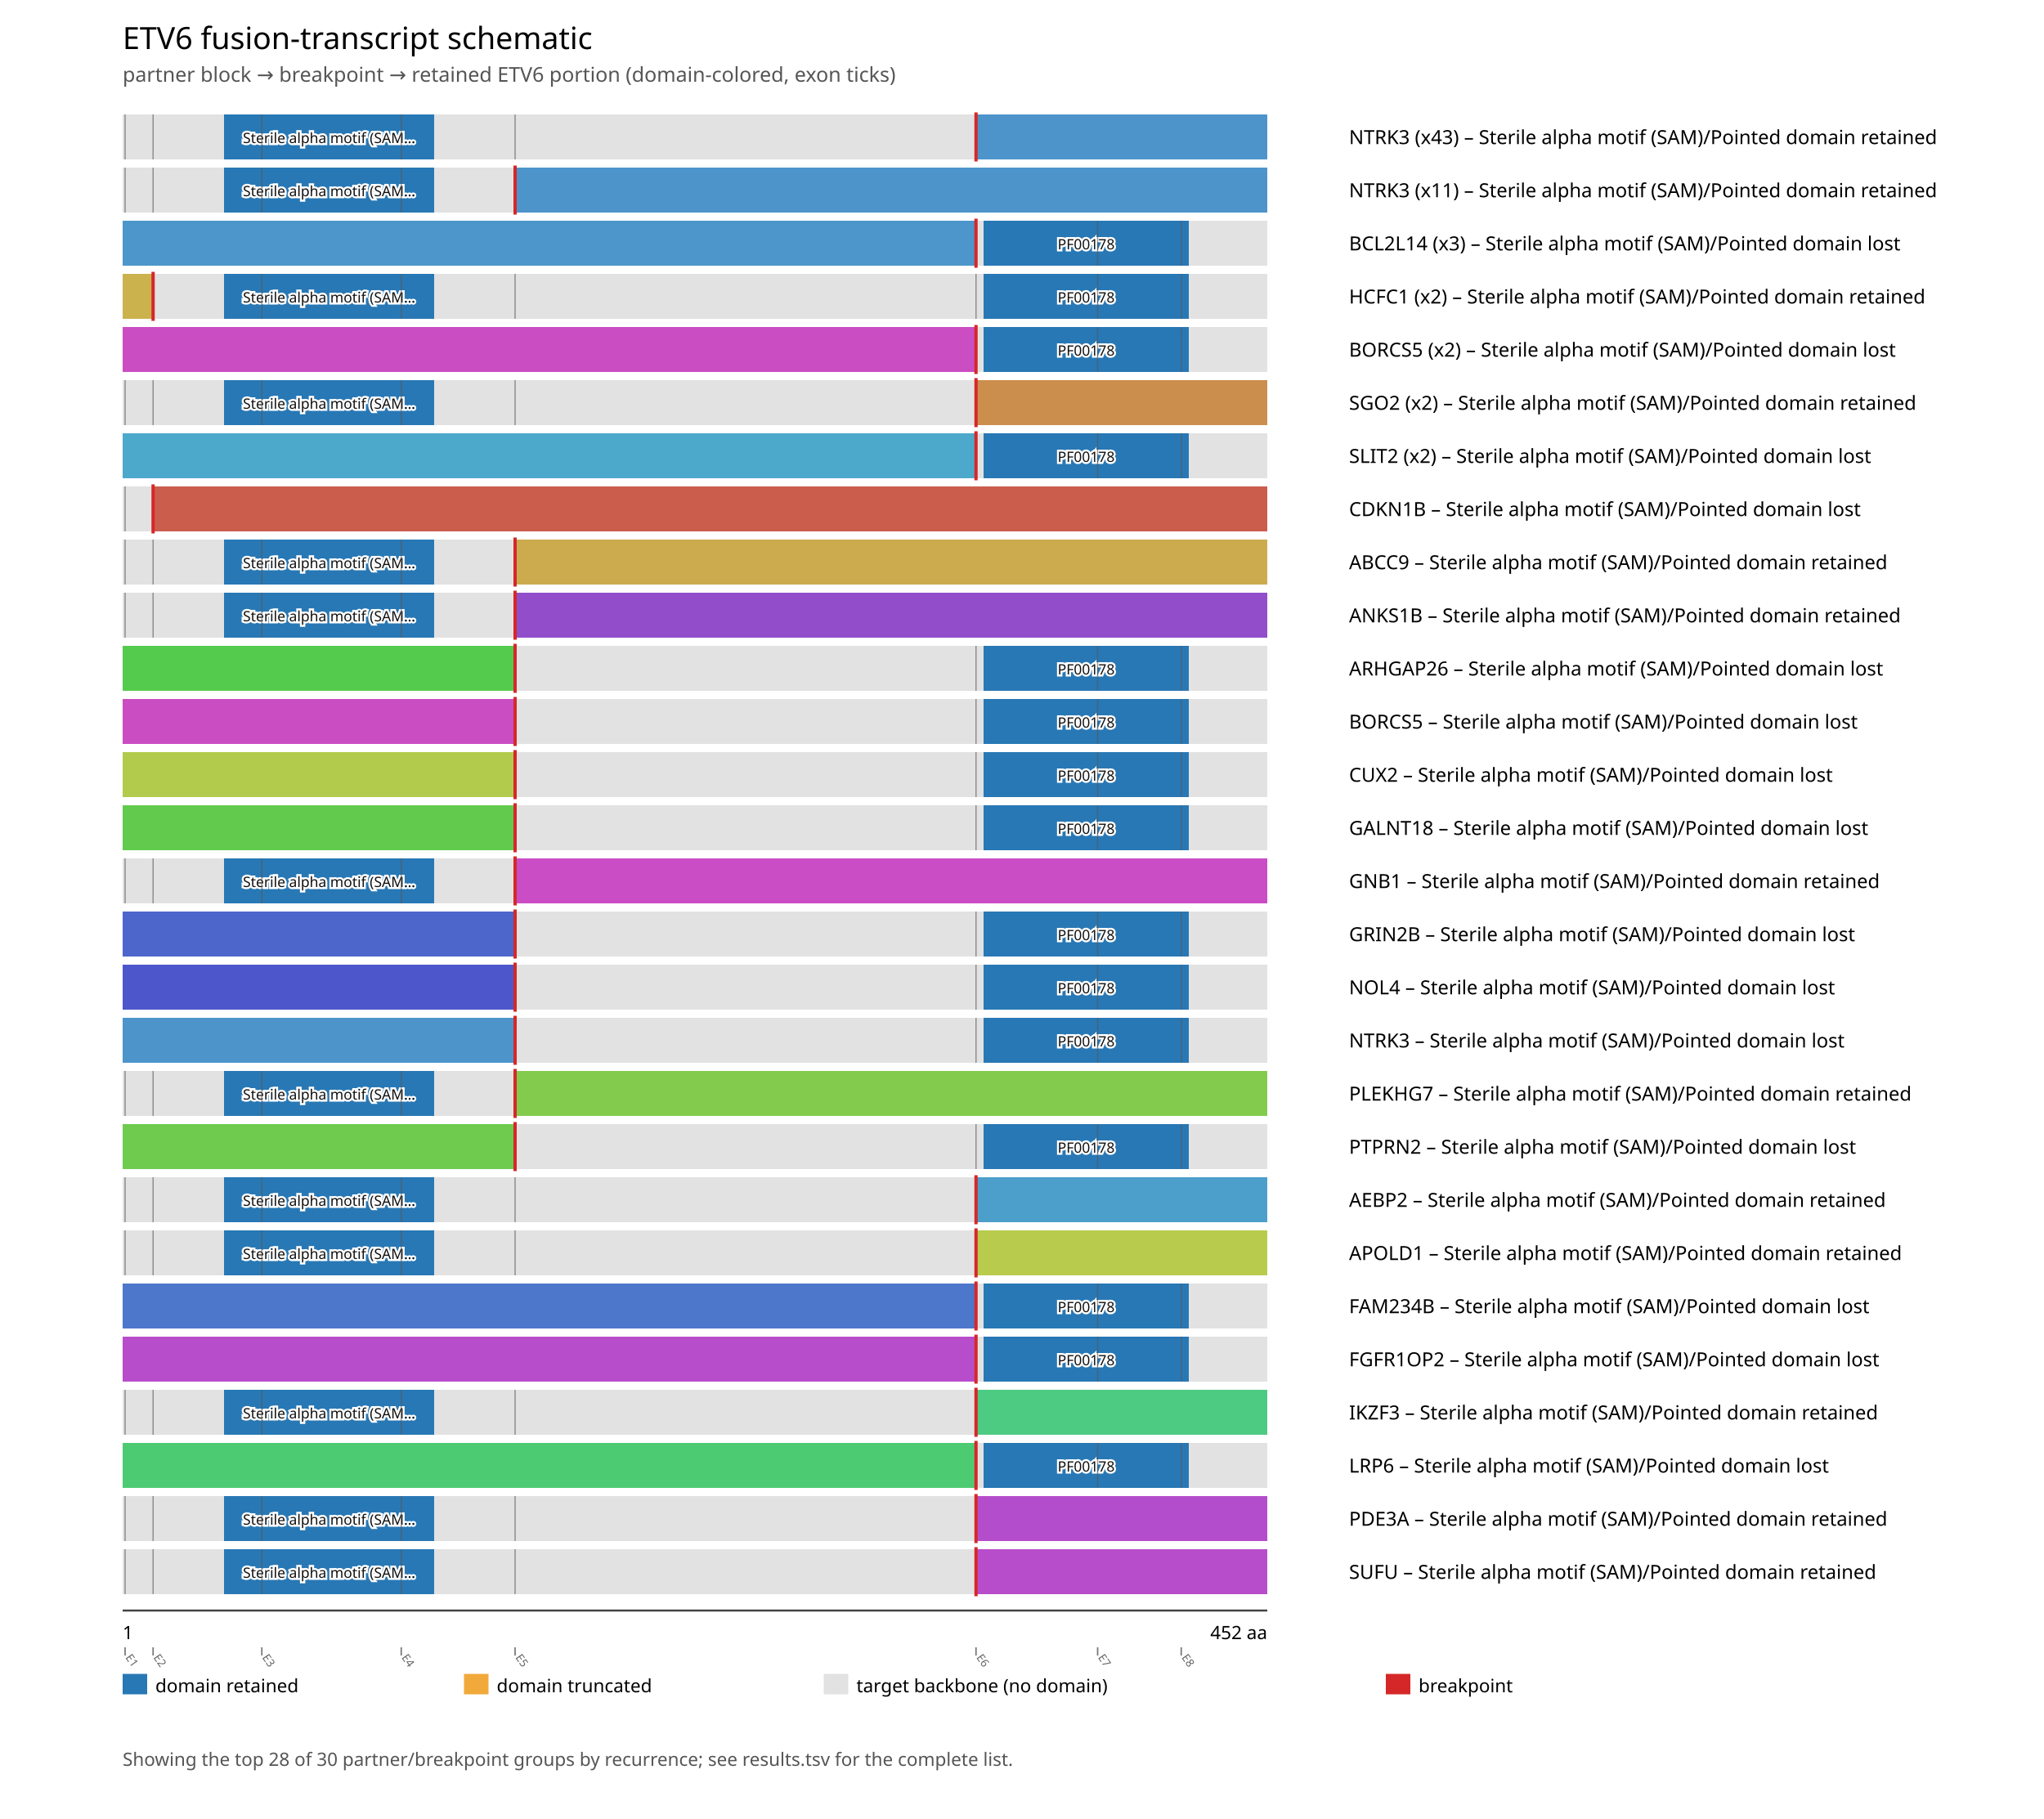
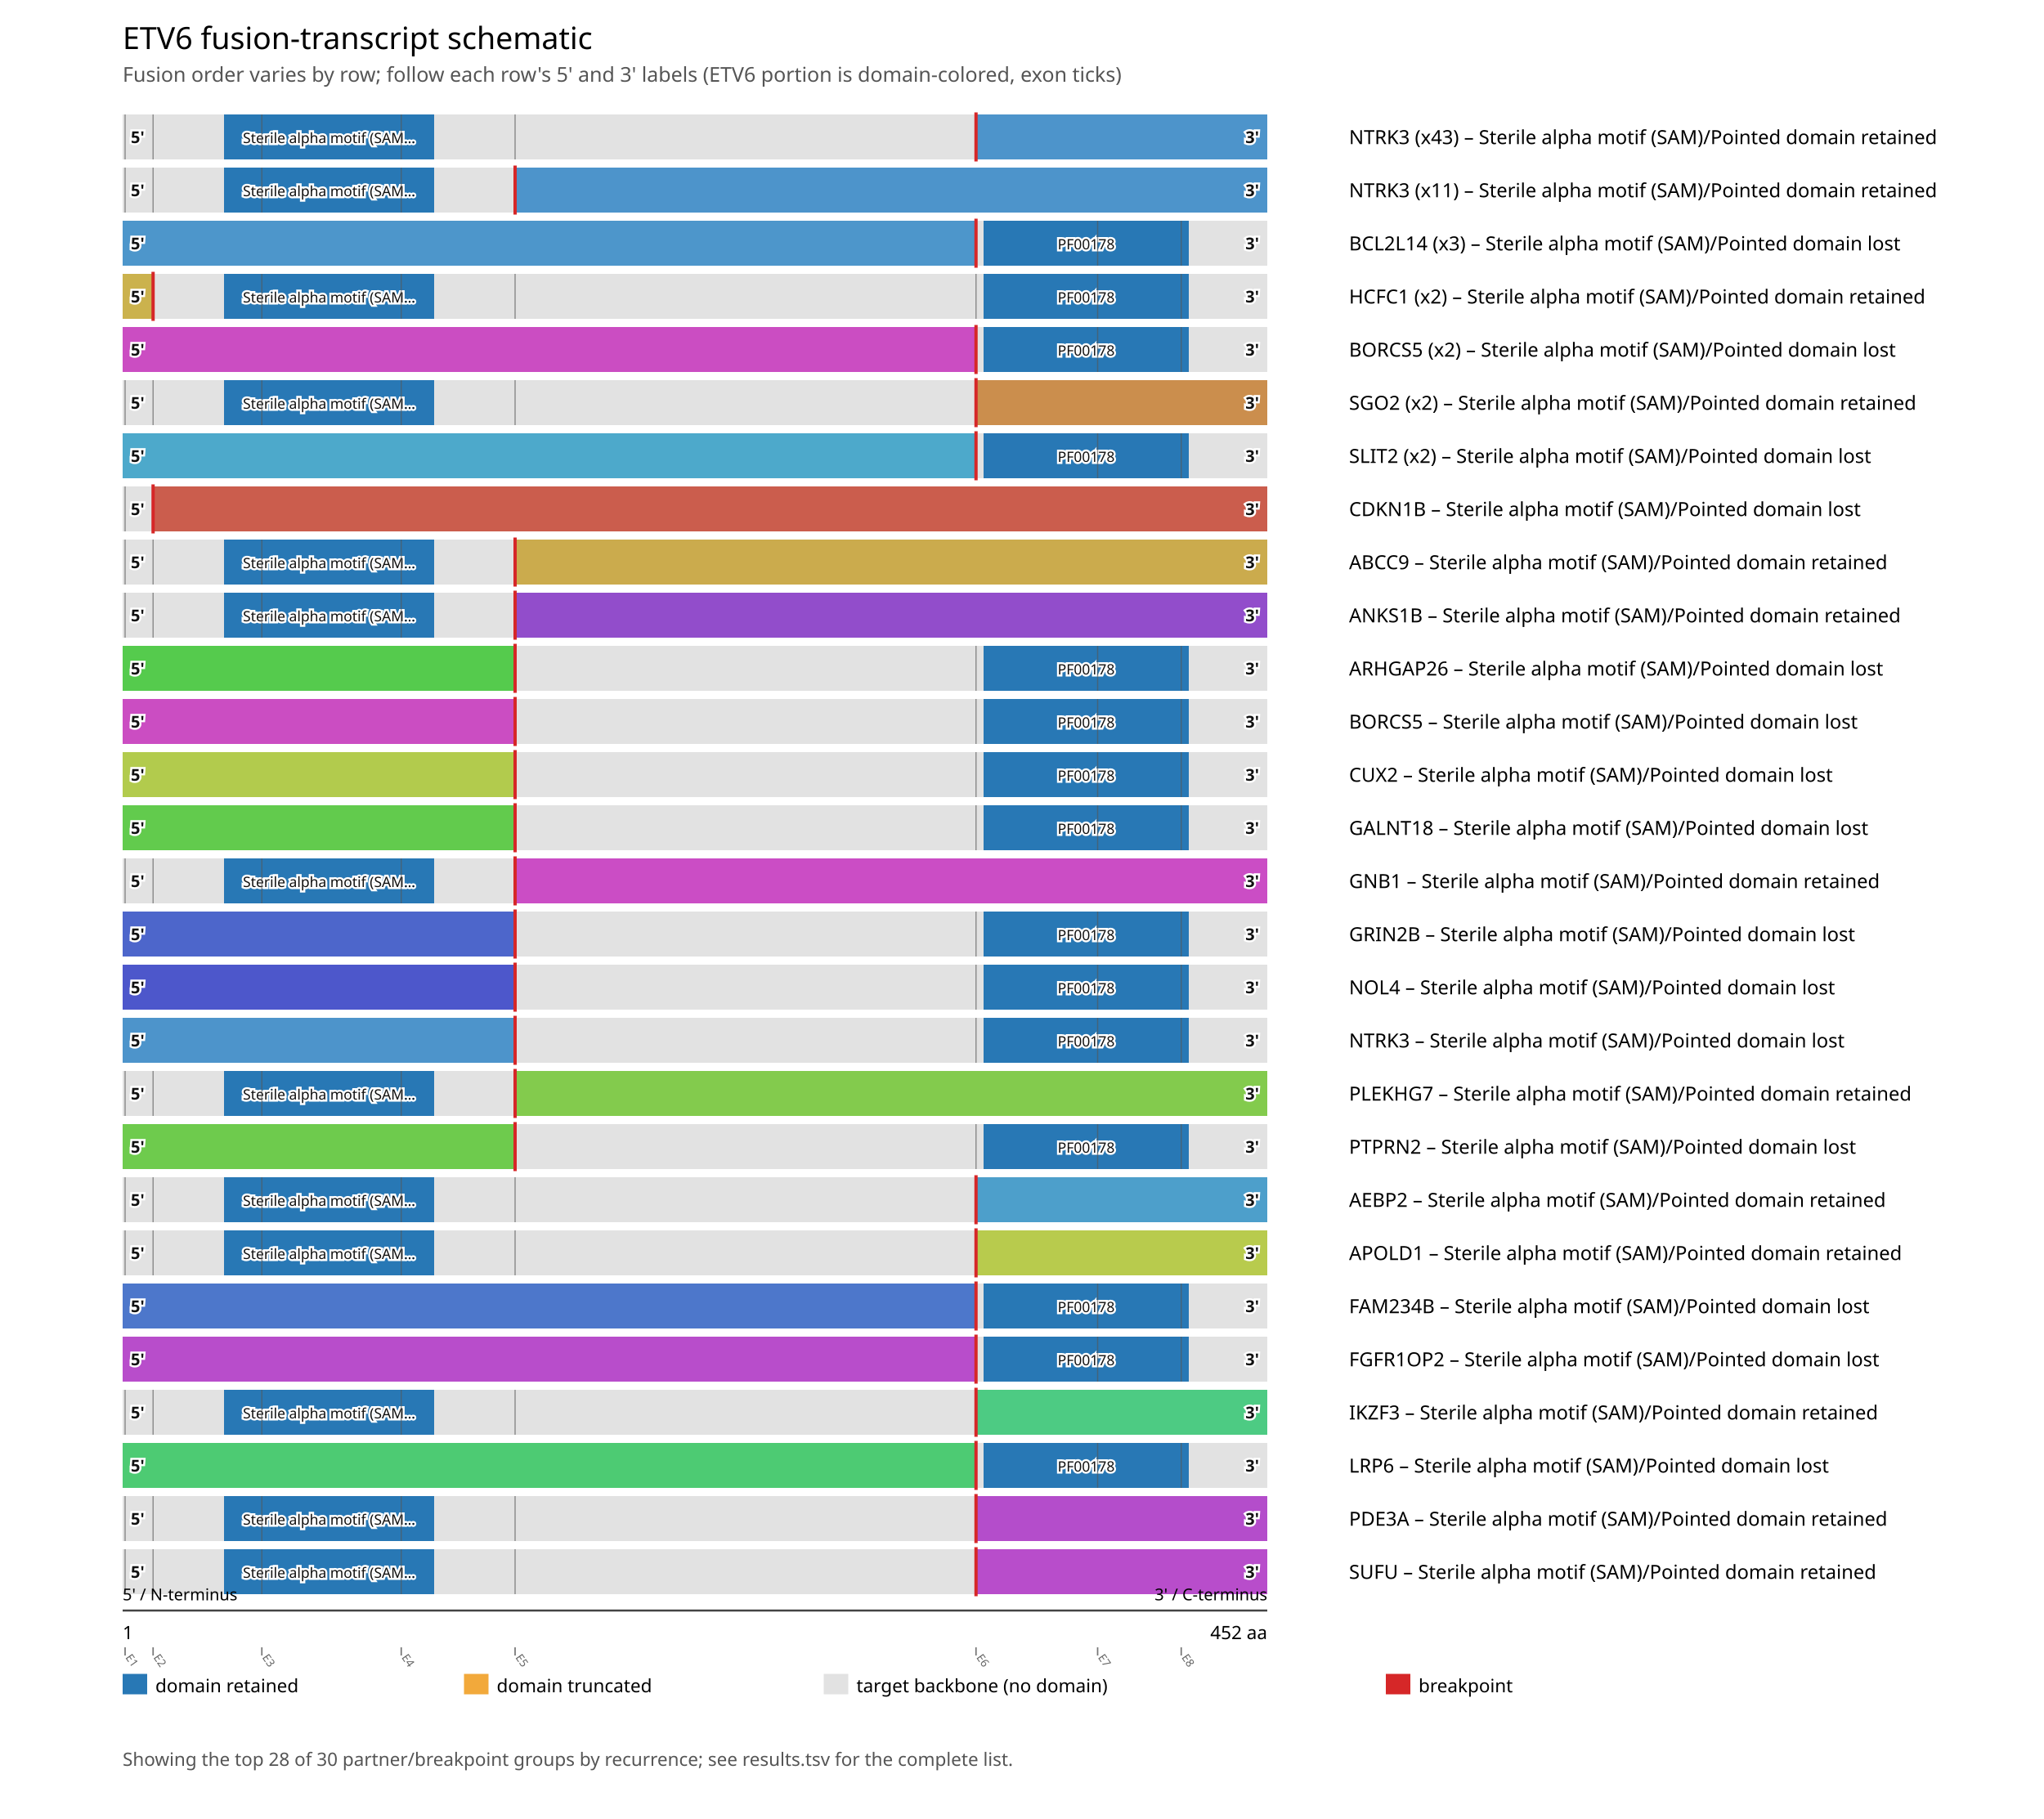
<svg xmlns="http://www.w3.org/2000/svg" width="1000" height="890" viewBox="0 0 1000 890">
  <rect width="1000" height="890" fill="white" />
  <text x="60" y="24" font-family="sans-serif" font-size="15">ETV6 fusion-transcript schematic</text>
-   <text x="60" y="40" font-family="sans-serif" font-size="10" fill="#555">partner block → breakpoint → retained ETV6 portion (domain-colored, exon ticks)</text>
+   <text x="60" y="40" font-family="sans-serif" font-size="10" fill="#555">Fusion order varies by row; follow each row's 5' and 3' labels (ETV6 portion is domain-colored, exon ticks)</text>
  <rect x="477.5" y="56.0" width="142.5" height="22" fill="#4d94cb" />
  <rect x="60.0" y="56.0" width="417.5" height="22" fill="#e2e2e2" />
  <rect x="109.6" y="56.0" width="102.8" height="22" fill="#2878b5" />
  <text x="161.0" y="70.0" font-family="sans-serif" font-size="7" text-anchor="middle" fill="#111111" stroke="white" stroke-width="2" paint-order="stroke">Sterile alpha motif (SAM…</text>
  <line x1="61.2" y1="56.0" x2="61.2" y2="78.0" stroke="#555555" stroke-width="0.6" opacity="0.6" />
  <line x1="74.9" y1="56.0" x2="74.9" y2="78.0" stroke="#555555" stroke-width="0.6" opacity="0.6" />
  <line x1="128.1" y1="56.0" x2="128.1" y2="78.0" stroke="#555555" stroke-width="0.6" opacity="0.6" />
  <line x1="196.3" y1="56.0" x2="196.3" y2="78.0" stroke="#555555" stroke-width="0.6" opacity="0.6" />
  <line x1="252.0" y1="56.0" x2="252.0" y2="78.0" stroke="#555555" stroke-width="0.6" opacity="0.6" />
  <line x1="477.5" y1="55.0" x2="477.5" y2="79.0" stroke="#d62728" stroke-width="1.6" />
+   <text x="64.0" y="70.0" font-family="sans-serif" font-size="8" font-weight="bold" text-anchor="start" fill="#111111" stroke="white" stroke-width="2" paint-order="stroke" data-fusion-end="5-prime" data-block="target">5'</text>
+   <text x="616.0" y="70.0" font-family="sans-serif" font-size="8" font-weight="bold" text-anchor="end" fill="#111111" stroke="white" stroke-width="2" paint-order="stroke" data-fusion-end="3-prime" data-block="partner">3'</text>
  <text x="660" y="70.5" font-family="sans-serif" font-size="9.5">NTRK3 (x43) – Sterile alpha motif (SAM)/Pointed domain retained</text>
  <rect x="252.0" y="82.0" width="368.0" height="22" fill="#4d94cb" />
  <rect x="60.0" y="82.0" width="192.0" height="22" fill="#e2e2e2" />
  <rect x="109.6" y="82.0" width="102.8" height="22" fill="#2878b5" />
  <text x="161.0" y="96.0" font-family="sans-serif" font-size="7" text-anchor="middle" fill="#111111" stroke="white" stroke-width="2" paint-order="stroke">Sterile alpha motif (SAM…</text>
  <line x1="61.2" y1="82.0" x2="61.2" y2="104.0" stroke="#555555" stroke-width="0.6" opacity="0.6" />
  <line x1="74.9" y1="82.0" x2="74.9" y2="104.0" stroke="#555555" stroke-width="0.6" opacity="0.6" />
  <line x1="128.1" y1="82.0" x2="128.1" y2="104.0" stroke="#555555" stroke-width="0.6" opacity="0.6" />
  <line x1="196.3" y1="82.0" x2="196.3" y2="104.0" stroke="#555555" stroke-width="0.6" opacity="0.6" />
  <line x1="252.0" y1="81.0" x2="252.0" y2="105.0" stroke="#d62728" stroke-width="1.6" />
+   <text x="64.0" y="96.0" font-family="sans-serif" font-size="8" font-weight="bold" text-anchor="start" fill="#111111" stroke="white" stroke-width="2" paint-order="stroke" data-fusion-end="5-prime" data-block="target">5'</text>
+   <text x="616.0" y="96.0" font-family="sans-serif" font-size="8" font-weight="bold" text-anchor="end" fill="#111111" stroke="white" stroke-width="2" paint-order="stroke" data-fusion-end="3-prime" data-block="partner">3'</text>
  <text x="660" y="96.5" font-family="sans-serif" font-size="9.5">NTRK3 (x11) – Sterile alpha motif (SAM)/Pointed domain retained</text>
  <rect x="60.0" y="108.0" width="417.5" height="22" fill="#4d96cb" />
  <rect x="477.5" y="108.0" width="142.5" height="22" fill="#e2e2e2" />
  <rect x="481.2" y="108.0" width="100.4" height="22" fill="#2878b5" />
  <text x="531.4" y="122.0" font-family="sans-serif" font-size="7" text-anchor="middle" fill="#111111" stroke="white" stroke-width="2" paint-order="stroke">PF00178</text>
  <line x1="537.0" y1="108.0" x2="537.0" y2="130.0" stroke="#555555" stroke-width="0.6" opacity="0.6" />
  <line x1="577.9" y1="108.0" x2="577.9" y2="130.0" stroke="#555555" stroke-width="0.6" opacity="0.6" />
  <line x1="477.5" y1="107.0" x2="477.5" y2="131.0" stroke="#d62728" stroke-width="1.6" />
+   <text x="64.0" y="122.0" font-family="sans-serif" font-size="8" font-weight="bold" text-anchor="start" fill="#111111" stroke="white" stroke-width="2" paint-order="stroke" data-fusion-end="5-prime" data-block="partner">5'</text>
+   <text x="616.0" y="122.0" font-family="sans-serif" font-size="8" font-weight="bold" text-anchor="end" fill="#111111" stroke="white" stroke-width="2" paint-order="stroke" data-fusion-end="3-prime" data-block="target">3'</text>
  <text x="660" y="122.5" font-family="sans-serif" font-size="9.5">BCL2L14 (x3) – Sterile alpha motif (SAM)/Pointed domain lost</text>
  <rect x="60.0" y="134.0" width="14.9" height="22" fill="#cbb24d" />
  <rect x="74.9" y="134.0" width="545.1" height="22" fill="#e2e2e2" />
  <rect x="109.6" y="134.0" width="102.8" height="22" fill="#2878b5" />
  <text x="161.0" y="148.0" font-family="sans-serif" font-size="7" text-anchor="middle" fill="#111111" stroke="white" stroke-width="2" paint-order="stroke">Sterile alpha motif (SAM…</text>
  <rect x="481.2" y="134.0" width="100.4" height="22" fill="#2878b5" />
  <text x="531.4" y="148.0" font-family="sans-serif" font-size="7" text-anchor="middle" fill="#111111" stroke="white" stroke-width="2" paint-order="stroke">PF00178</text>
  <line x1="128.1" y1="134.0" x2="128.1" y2="156.0" stroke="#555555" stroke-width="0.6" opacity="0.6" />
  <line x1="196.3" y1="134.0" x2="196.3" y2="156.0" stroke="#555555" stroke-width="0.6" opacity="0.6" />
  <line x1="252.0" y1="134.0" x2="252.0" y2="156.0" stroke="#555555" stroke-width="0.6" opacity="0.6" />
  <line x1="477.5" y1="134.0" x2="477.5" y2="156.0" stroke="#555555" stroke-width="0.6" opacity="0.6" />
  <line x1="537.0" y1="134.0" x2="537.0" y2="156.0" stroke="#555555" stroke-width="0.6" opacity="0.6" />
  <line x1="577.9" y1="134.0" x2="577.9" y2="156.0" stroke="#555555" stroke-width="0.6" opacity="0.6" />
  <line x1="74.9" y1="133.0" x2="74.9" y2="157.0" stroke="#d62728" stroke-width="1.6" />
+   <text x="64.0" y="148.0" font-family="sans-serif" font-size="8" font-weight="bold" text-anchor="start" fill="#111111" stroke="white" stroke-width="2" paint-order="stroke" data-fusion-end="5-prime" data-block="partner">5'</text>
+   <text x="616.0" y="148.0" font-family="sans-serif" font-size="8" font-weight="bold" text-anchor="end" fill="#111111" stroke="white" stroke-width="2" paint-order="stroke" data-fusion-end="3-prime" data-block="target">3'</text>
  <text x="660" y="148.5" font-family="sans-serif" font-size="9.5">HCFC1 (x2) – Sterile alpha motif (SAM)/Pointed domain retained</text>
  <rect x="60.0" y="160.0" width="417.5" height="22" fill="#cb4dc2" />
  <rect x="477.5" y="160.0" width="142.5" height="22" fill="#e2e2e2" />
  <rect x="481.2" y="160.0" width="100.4" height="22" fill="#2878b5" />
  <text x="531.4" y="174.0" font-family="sans-serif" font-size="7" text-anchor="middle" fill="#111111" stroke="white" stroke-width="2" paint-order="stroke">PF00178</text>
  <line x1="537.0" y1="160.0" x2="537.0" y2="182.0" stroke="#555555" stroke-width="0.6" opacity="0.6" />
  <line x1="577.9" y1="160.0" x2="577.9" y2="182.0" stroke="#555555" stroke-width="0.6" opacity="0.6" />
  <line x1="477.5" y1="159.0" x2="477.5" y2="183.0" stroke="#d62728" stroke-width="1.6" />
+   <text x="64.0" y="174.0" font-family="sans-serif" font-size="8" font-weight="bold" text-anchor="start" fill="#111111" stroke="white" stroke-width="2" paint-order="stroke" data-fusion-end="5-prime" data-block="partner">5'</text>
+   <text x="616.0" y="174.0" font-family="sans-serif" font-size="8" font-weight="bold" text-anchor="end" fill="#111111" stroke="white" stroke-width="2" paint-order="stroke" data-fusion-end="3-prime" data-block="target">3'</text>
  <text x="660" y="174.5" font-family="sans-serif" font-size="9.5">BORCS5 (x2) – Sterile alpha motif (SAM)/Pointed domain lost</text>
  <rect x="477.5" y="186.0" width="142.5" height="22" fill="#cb8e4d" />
  <rect x="60.0" y="186.0" width="417.5" height="22" fill="#e2e2e2" />
  <rect x="109.6" y="186.0" width="102.8" height="22" fill="#2878b5" />
  <text x="161.0" y="200.0" font-family="sans-serif" font-size="7" text-anchor="middle" fill="#111111" stroke="white" stroke-width="2" paint-order="stroke">Sterile alpha motif (SAM…</text>
  <line x1="61.2" y1="186.0" x2="61.2" y2="208.0" stroke="#555555" stroke-width="0.6" opacity="0.6" />
  <line x1="74.9" y1="186.0" x2="74.9" y2="208.0" stroke="#555555" stroke-width="0.6" opacity="0.6" />
  <line x1="128.1" y1="186.0" x2="128.1" y2="208.0" stroke="#555555" stroke-width="0.6" opacity="0.6" />
  <line x1="196.3" y1="186.0" x2="196.3" y2="208.0" stroke="#555555" stroke-width="0.6" opacity="0.6" />
  <line x1="252.0" y1="186.0" x2="252.0" y2="208.0" stroke="#555555" stroke-width="0.6" opacity="0.6" />
  <line x1="477.5" y1="185.0" x2="477.5" y2="209.0" stroke="#d62728" stroke-width="1.6" />
+   <text x="64.0" y="200.0" font-family="sans-serif" font-size="8" font-weight="bold" text-anchor="start" fill="#111111" stroke="white" stroke-width="2" paint-order="stroke" data-fusion-end="5-prime" data-block="target">5'</text>
+   <text x="616.0" y="200.0" font-family="sans-serif" font-size="8" font-weight="bold" text-anchor="end" fill="#111111" stroke="white" stroke-width="2" paint-order="stroke" data-fusion-end="3-prime" data-block="partner">3'</text>
  <text x="660" y="200.5" font-family="sans-serif" font-size="9.5">SGO2 (x2) – Sterile alpha motif (SAM)/Pointed domain retained</text>
  <rect x="60.0" y="212.0" width="417.5" height="22" fill="#4da9cb" />
  <rect x="477.5" y="212.0" width="142.5" height="22" fill="#e2e2e2" />
  <rect x="481.2" y="212.0" width="100.4" height="22" fill="#2878b5" />
  <text x="531.4" y="226.0" font-family="sans-serif" font-size="7" text-anchor="middle" fill="#111111" stroke="white" stroke-width="2" paint-order="stroke">PF00178</text>
  <line x1="537.0" y1="212.0" x2="537.0" y2="234.0" stroke="#555555" stroke-width="0.6" opacity="0.6" />
  <line x1="577.9" y1="212.0" x2="577.9" y2="234.0" stroke="#555555" stroke-width="0.6" opacity="0.6" />
  <line x1="477.5" y1="211.0" x2="477.5" y2="235.0" stroke="#d62728" stroke-width="1.6" />
+   <text x="64.0" y="226.0" font-family="sans-serif" font-size="8" font-weight="bold" text-anchor="start" fill="#111111" stroke="white" stroke-width="2" paint-order="stroke" data-fusion-end="5-prime" data-block="partner">5'</text>
+   <text x="616.0" y="226.0" font-family="sans-serif" font-size="8" font-weight="bold" text-anchor="end" fill="#111111" stroke="white" stroke-width="2" paint-order="stroke" data-fusion-end="3-prime" data-block="target">3'</text>
  <text x="660" y="226.5" font-family="sans-serif" font-size="9.5">SLIT2 (x2) – Sterile alpha motif (SAM)/Pointed domain lost</text>
  <rect x="74.9" y="238.0" width="545.1" height="22" fill="#cb5d4d" />
  <rect x="60.0" y="238.0" width="14.9" height="22" fill="#e2e2e2" />
  <line x1="61.2" y1="238.0" x2="61.2" y2="260.0" stroke="#555555" stroke-width="0.6" opacity="0.6" />
  <line x1="74.9" y1="237.0" x2="74.9" y2="261.0" stroke="#d62728" stroke-width="1.6" />
+   <text x="64.0" y="252.0" font-family="sans-serif" font-size="8" font-weight="bold" text-anchor="start" fill="#111111" stroke="white" stroke-width="2" paint-order="stroke" data-fusion-end="5-prime" data-block="target">5'</text>
+   <text x="616.0" y="252.0" font-family="sans-serif" font-size="8" font-weight="bold" text-anchor="end" fill="#111111" stroke="white" stroke-width="2" paint-order="stroke" data-fusion-end="3-prime" data-block="partner">3'</text>
  <text x="660" y="252.5" font-family="sans-serif" font-size="9.5">CDKN1B – Sterile alpha motif (SAM)/Pointed domain lost</text>
  <rect x="252.0" y="264.0" width="368.0" height="22" fill="#cbab4d" />
  <rect x="60.0" y="264.0" width="192.0" height="22" fill="#e2e2e2" />
  <rect x="109.6" y="264.0" width="102.8" height="22" fill="#2878b5" />
  <text x="161.0" y="278.0" font-family="sans-serif" font-size="7" text-anchor="middle" fill="#111111" stroke="white" stroke-width="2" paint-order="stroke">Sterile alpha motif (SAM…</text>
  <line x1="61.2" y1="264.0" x2="61.2" y2="286.0" stroke="#555555" stroke-width="0.6" opacity="0.6" />
  <line x1="74.9" y1="264.0" x2="74.9" y2="286.0" stroke="#555555" stroke-width="0.6" opacity="0.6" />
  <line x1="128.1" y1="264.0" x2="128.1" y2="286.0" stroke="#555555" stroke-width="0.6" opacity="0.6" />
  <line x1="196.3" y1="264.0" x2="196.3" y2="286.0" stroke="#555555" stroke-width="0.6" opacity="0.6" />
  <line x1="252.0" y1="263.0" x2="252.0" y2="287.0" stroke="#d62728" stroke-width="1.6" />
+   <text x="64.0" y="278.0" font-family="sans-serif" font-size="8" font-weight="bold" text-anchor="start" fill="#111111" stroke="white" stroke-width="2" paint-order="stroke" data-fusion-end="5-prime" data-block="target">5'</text>
+   <text x="616.0" y="278.0" font-family="sans-serif" font-size="8" font-weight="bold" text-anchor="end" fill="#111111" stroke="white" stroke-width="2" paint-order="stroke" data-fusion-end="3-prime" data-block="partner">3'</text>
  <text x="660" y="278.5" font-family="sans-serif" font-size="9.5">ABCC9 – Sterile alpha motif (SAM)/Pointed domain retained</text>
  <rect x="252.0" y="290.0" width="368.0" height="22" fill="#924dcb" />
  <rect x="60.0" y="290.0" width="192.0" height="22" fill="#e2e2e2" />
  <rect x="109.6" y="290.0" width="102.8" height="22" fill="#2878b5" />
  <text x="161.0" y="304.0" font-family="sans-serif" font-size="7" text-anchor="middle" fill="#111111" stroke="white" stroke-width="2" paint-order="stroke">Sterile alpha motif (SAM…</text>
  <line x1="61.2" y1="290.0" x2="61.2" y2="312.0" stroke="#555555" stroke-width="0.6" opacity="0.6" />
  <line x1="74.9" y1="290.0" x2="74.9" y2="312.0" stroke="#555555" stroke-width="0.6" opacity="0.6" />
  <line x1="128.1" y1="290.0" x2="128.1" y2="312.0" stroke="#555555" stroke-width="0.6" opacity="0.6" />
  <line x1="196.3" y1="290.0" x2="196.3" y2="312.0" stroke="#555555" stroke-width="0.6" opacity="0.6" />
  <line x1="252.0" y1="289.0" x2="252.0" y2="313.0" stroke="#d62728" stroke-width="1.6" />
+   <text x="64.0" y="304.0" font-family="sans-serif" font-size="8" font-weight="bold" text-anchor="start" fill="#111111" stroke="white" stroke-width="2" paint-order="stroke" data-fusion-end="5-prime" data-block="target">5'</text>
+   <text x="616.0" y="304.0" font-family="sans-serif" font-size="8" font-weight="bold" text-anchor="end" fill="#111111" stroke="white" stroke-width="2" paint-order="stroke" data-fusion-end="3-prime" data-block="partner">3'</text>
  <text x="660" y="304.5" font-family="sans-serif" font-size="9.5">ANKS1B – Sterile alpha motif (SAM)/Pointed domain retained</text>
  <rect x="60.0" y="316.0" width="192.0" height="22" fill="#55cb4d" />
  <rect x="252.0" y="316.0" width="368.0" height="22" fill="#e2e2e2" />
  <rect x="481.2" y="316.0" width="100.4" height="22" fill="#2878b5" />
  <text x="531.4" y="330.0" font-family="sans-serif" font-size="7" text-anchor="middle" fill="#111111" stroke="white" stroke-width="2" paint-order="stroke">PF00178</text>
  <line x1="477.5" y1="316.0" x2="477.5" y2="338.0" stroke="#555555" stroke-width="0.6" opacity="0.6" />
  <line x1="537.0" y1="316.0" x2="537.0" y2="338.0" stroke="#555555" stroke-width="0.6" opacity="0.6" />
  <line x1="577.9" y1="316.0" x2="577.9" y2="338.0" stroke="#555555" stroke-width="0.6" opacity="0.6" />
  <line x1="252.0" y1="315.0" x2="252.0" y2="339.0" stroke="#d62728" stroke-width="1.6" />
+   <text x="64.0" y="330.0" font-family="sans-serif" font-size="8" font-weight="bold" text-anchor="start" fill="#111111" stroke="white" stroke-width="2" paint-order="stroke" data-fusion-end="5-prime" data-block="partner">5'</text>
+   <text x="616.0" y="330.0" font-family="sans-serif" font-size="8" font-weight="bold" text-anchor="end" fill="#111111" stroke="white" stroke-width="2" paint-order="stroke" data-fusion-end="3-prime" data-block="target">3'</text>
  <text x="660" y="330.5" font-family="sans-serif" font-size="9.5">ARHGAP26 – Sterile alpha motif (SAM)/Pointed domain lost</text>
  <rect x="60.0" y="342.0" width="192.0" height="22" fill="#cb4dc2" />
  <rect x="252.0" y="342.0" width="368.0" height="22" fill="#e2e2e2" />
  <rect x="481.2" y="342.0" width="100.4" height="22" fill="#2878b5" />
  <text x="531.4" y="356.0" font-family="sans-serif" font-size="7" text-anchor="middle" fill="#111111" stroke="white" stroke-width="2" paint-order="stroke">PF00178</text>
  <line x1="477.5" y1="342.0" x2="477.5" y2="364.0" stroke="#555555" stroke-width="0.6" opacity="0.6" />
  <line x1="537.0" y1="342.0" x2="537.0" y2="364.0" stroke="#555555" stroke-width="0.6" opacity="0.6" />
  <line x1="577.9" y1="342.0" x2="577.9" y2="364.0" stroke="#555555" stroke-width="0.6" opacity="0.6" />
  <line x1="252.0" y1="341.0" x2="252.0" y2="365.0" stroke="#d62728" stroke-width="1.6" />
+   <text x="64.0" y="356.0" font-family="sans-serif" font-size="8" font-weight="bold" text-anchor="start" fill="#111111" stroke="white" stroke-width="2" paint-order="stroke" data-fusion-end="5-prime" data-block="partner">5'</text>
+   <text x="616.0" y="356.0" font-family="sans-serif" font-size="8" font-weight="bold" text-anchor="end" fill="#111111" stroke="white" stroke-width="2" paint-order="stroke" data-fusion-end="3-prime" data-block="target">3'</text>
  <text x="660" y="356.5" font-family="sans-serif" font-size="9.5">BORCS5 – Sterile alpha motif (SAM)/Pointed domain lost</text>
  <rect x="60.0" y="368.0" width="192.0" height="22" fill="#b2cb4d" />
  <rect x="252.0" y="368.0" width="368.0" height="22" fill="#e2e2e2" />
  <rect x="481.2" y="368.0" width="100.4" height="22" fill="#2878b5" />
  <text x="531.4" y="382.0" font-family="sans-serif" font-size="7" text-anchor="middle" fill="#111111" stroke="white" stroke-width="2" paint-order="stroke">PF00178</text>
  <line x1="477.5" y1="368.0" x2="477.5" y2="390.0" stroke="#555555" stroke-width="0.6" opacity="0.6" />
  <line x1="537.0" y1="368.0" x2="537.0" y2="390.0" stroke="#555555" stroke-width="0.6" opacity="0.6" />
  <line x1="577.9" y1="368.0" x2="577.9" y2="390.0" stroke="#555555" stroke-width="0.6" opacity="0.6" />
  <line x1="252.0" y1="367.0" x2="252.0" y2="391.0" stroke="#d62728" stroke-width="1.6" />
+   <text x="64.0" y="382.0" font-family="sans-serif" font-size="8" font-weight="bold" text-anchor="start" fill="#111111" stroke="white" stroke-width="2" paint-order="stroke" data-fusion-end="5-prime" data-block="partner">5'</text>
+   <text x="616.0" y="382.0" font-family="sans-serif" font-size="8" font-weight="bold" text-anchor="end" fill="#111111" stroke="white" stroke-width="2" paint-order="stroke" data-fusion-end="3-prime" data-block="target">3'</text>
  <text x="660" y="382.5" font-family="sans-serif" font-size="9.5">CUX2 – Sterile alpha motif (SAM)/Pointed domain lost</text>
  <rect x="60.0" y="394.0" width="192.0" height="22" fill="#62cb4d" />
  <rect x="252.0" y="394.0" width="368.0" height="22" fill="#e2e2e2" />
  <rect x="481.2" y="394.0" width="100.4" height="22" fill="#2878b5" />
  <text x="531.4" y="408.0" font-family="sans-serif" font-size="7" text-anchor="middle" fill="#111111" stroke="white" stroke-width="2" paint-order="stroke">PF00178</text>
  <line x1="477.5" y1="394.0" x2="477.5" y2="416.0" stroke="#555555" stroke-width="0.6" opacity="0.6" />
  <line x1="537.0" y1="394.0" x2="537.0" y2="416.0" stroke="#555555" stroke-width="0.6" opacity="0.6" />
  <line x1="577.9" y1="394.0" x2="577.9" y2="416.0" stroke="#555555" stroke-width="0.6" opacity="0.6" />
  <line x1="252.0" y1="393.0" x2="252.0" y2="417.0" stroke="#d62728" stroke-width="1.6" />
+   <text x="64.0" y="408.0" font-family="sans-serif" font-size="8" font-weight="bold" text-anchor="start" fill="#111111" stroke="white" stroke-width="2" paint-order="stroke" data-fusion-end="5-prime" data-block="partner">5'</text>
+   <text x="616.0" y="408.0" font-family="sans-serif" font-size="8" font-weight="bold" text-anchor="end" fill="#111111" stroke="white" stroke-width="2" paint-order="stroke" data-fusion-end="3-prime" data-block="target">3'</text>
  <text x="660" y="408.5" font-family="sans-serif" font-size="9.5">GALNT18 – Sterile alpha motif (SAM)/Pointed domain lost</text>
  <rect x="252.0" y="420.0" width="368.0" height="22" fill="#cb4dc5" />
  <rect x="60.0" y="420.0" width="192.0" height="22" fill="#e2e2e2" />
  <rect x="109.6" y="420.0" width="102.8" height="22" fill="#2878b5" />
  <text x="161.0" y="434.0" font-family="sans-serif" font-size="7" text-anchor="middle" fill="#111111" stroke="white" stroke-width="2" paint-order="stroke">Sterile alpha motif (SAM…</text>
  <line x1="61.2" y1="420.0" x2="61.2" y2="442.0" stroke="#555555" stroke-width="0.6" opacity="0.6" />
  <line x1="74.9" y1="420.0" x2="74.9" y2="442.0" stroke="#555555" stroke-width="0.6" opacity="0.6" />
  <line x1="128.1" y1="420.0" x2="128.1" y2="442.0" stroke="#555555" stroke-width="0.6" opacity="0.6" />
  <line x1="196.3" y1="420.0" x2="196.3" y2="442.0" stroke="#555555" stroke-width="0.6" opacity="0.6" />
  <line x1="252.0" y1="419.0" x2="252.0" y2="443.0" stroke="#d62728" stroke-width="1.6" />
+   <text x="64.0" y="434.0" font-family="sans-serif" font-size="8" font-weight="bold" text-anchor="start" fill="#111111" stroke="white" stroke-width="2" paint-order="stroke" data-fusion-end="5-prime" data-block="target">5'</text>
+   <text x="616.0" y="434.0" font-family="sans-serif" font-size="8" font-weight="bold" text-anchor="end" fill="#111111" stroke="white" stroke-width="2" paint-order="stroke" data-fusion-end="3-prime" data-block="partner">3'</text>
  <text x="660" y="434.5" font-family="sans-serif" font-size="9.5">GNB1 – Sterile alpha motif (SAM)/Pointed domain retained</text>
  <rect x="60.0" y="446.0" width="192.0" height="22" fill="#4d66cb" />
  <rect x="252.0" y="446.0" width="368.0" height="22" fill="#e2e2e2" />
  <rect x="481.2" y="446.0" width="100.4" height="22" fill="#2878b5" />
  <text x="531.4" y="460.0" font-family="sans-serif" font-size="7" text-anchor="middle" fill="#111111" stroke="white" stroke-width="2" paint-order="stroke">PF00178</text>
  <line x1="477.5" y1="446.0" x2="477.5" y2="468.0" stroke="#555555" stroke-width="0.6" opacity="0.6" />
  <line x1="537.0" y1="446.0" x2="537.0" y2="468.0" stroke="#555555" stroke-width="0.6" opacity="0.6" />
  <line x1="577.9" y1="446.0" x2="577.9" y2="468.0" stroke="#555555" stroke-width="0.6" opacity="0.6" />
  <line x1="252.0" y1="445.0" x2="252.0" y2="469.0" stroke="#d62728" stroke-width="1.6" />
+   <text x="64.0" y="460.0" font-family="sans-serif" font-size="8" font-weight="bold" text-anchor="start" fill="#111111" stroke="white" stroke-width="2" paint-order="stroke" data-fusion-end="5-prime" data-block="partner">5'</text>
+   <text x="616.0" y="460.0" font-family="sans-serif" font-size="8" font-weight="bold" text-anchor="end" fill="#111111" stroke="white" stroke-width="2" paint-order="stroke" data-fusion-end="3-prime" data-block="target">3'</text>
  <text x="660" y="460.5" font-family="sans-serif" font-size="9.5">GRIN2B – Sterile alpha motif (SAM)/Pointed domain lost</text>
  <rect x="60.0" y="472.0" width="192.0" height="22" fill="#4d57cb" />
  <rect x="252.0" y="472.0" width="368.0" height="22" fill="#e2e2e2" />
  <rect x="481.2" y="472.0" width="100.4" height="22" fill="#2878b5" />
  <text x="531.4" y="486.0" font-family="sans-serif" font-size="7" text-anchor="middle" fill="#111111" stroke="white" stroke-width="2" paint-order="stroke">PF00178</text>
  <line x1="477.5" y1="472.0" x2="477.5" y2="494.0" stroke="#555555" stroke-width="0.6" opacity="0.6" />
  <line x1="537.0" y1="472.0" x2="537.0" y2="494.0" stroke="#555555" stroke-width="0.6" opacity="0.6" />
  <line x1="577.9" y1="472.0" x2="577.9" y2="494.0" stroke="#555555" stroke-width="0.6" opacity="0.6" />
  <line x1="252.0" y1="471.0" x2="252.0" y2="495.0" stroke="#d62728" stroke-width="1.6" />
+   <text x="64.0" y="486.0" font-family="sans-serif" font-size="8" font-weight="bold" text-anchor="start" fill="#111111" stroke="white" stroke-width="2" paint-order="stroke" data-fusion-end="5-prime" data-block="partner">5'</text>
+   <text x="616.0" y="486.0" font-family="sans-serif" font-size="8" font-weight="bold" text-anchor="end" fill="#111111" stroke="white" stroke-width="2" paint-order="stroke" data-fusion-end="3-prime" data-block="target">3'</text>
  <text x="660" y="486.5" font-family="sans-serif" font-size="9.5">NOL4 – Sterile alpha motif (SAM)/Pointed domain lost</text>
  <rect x="60.0" y="498.0" width="192.0" height="22" fill="#4d94cb" />
  <rect x="252.0" y="498.0" width="368.0" height="22" fill="#e2e2e2" />
  <rect x="481.2" y="498.0" width="100.4" height="22" fill="#2878b5" />
  <text x="531.4" y="512.0" font-family="sans-serif" font-size="7" text-anchor="middle" fill="#111111" stroke="white" stroke-width="2" paint-order="stroke">PF00178</text>
  <line x1="477.5" y1="498.0" x2="477.5" y2="520.0" stroke="#555555" stroke-width="0.6" opacity="0.6" />
  <line x1="537.0" y1="498.0" x2="537.0" y2="520.0" stroke="#555555" stroke-width="0.6" opacity="0.6" />
  <line x1="577.9" y1="498.0" x2="577.9" y2="520.0" stroke="#555555" stroke-width="0.6" opacity="0.6" />
  <line x1="252.0" y1="497.0" x2="252.0" y2="521.0" stroke="#d62728" stroke-width="1.6" />
+   <text x="64.0" y="512.0" font-family="sans-serif" font-size="8" font-weight="bold" text-anchor="start" fill="#111111" stroke="white" stroke-width="2" paint-order="stroke" data-fusion-end="5-prime" data-block="partner">5'</text>
+   <text x="616.0" y="512.0" font-family="sans-serif" font-size="8" font-weight="bold" text-anchor="end" fill="#111111" stroke="white" stroke-width="2" paint-order="stroke" data-fusion-end="3-prime" data-block="target">3'</text>
  <text x="660" y="512.5" font-family="sans-serif" font-size="9.5">NTRK3 – Sterile alpha motif (SAM)/Pointed domain lost</text>
  <rect x="252.0" y="524.0" width="368.0" height="22" fill="#83cb4d" />
  <rect x="60.0" y="524.0" width="192.0" height="22" fill="#e2e2e2" />
  <rect x="109.6" y="524.0" width="102.8" height="22" fill="#2878b5" />
  <text x="161.0" y="538.0" font-family="sans-serif" font-size="7" text-anchor="middle" fill="#111111" stroke="white" stroke-width="2" paint-order="stroke">Sterile alpha motif (SAM…</text>
  <line x1="61.2" y1="524.0" x2="61.2" y2="546.0" stroke="#555555" stroke-width="0.6" opacity="0.6" />
  <line x1="74.9" y1="524.0" x2="74.9" y2="546.0" stroke="#555555" stroke-width="0.6" opacity="0.6" />
  <line x1="128.1" y1="524.0" x2="128.1" y2="546.0" stroke="#555555" stroke-width="0.6" opacity="0.6" />
  <line x1="196.3" y1="524.0" x2="196.3" y2="546.0" stroke="#555555" stroke-width="0.6" opacity="0.6" />
  <line x1="252.0" y1="523.0" x2="252.0" y2="547.0" stroke="#d62728" stroke-width="1.6" />
+   <text x="64.0" y="538.0" font-family="sans-serif" font-size="8" font-weight="bold" text-anchor="start" fill="#111111" stroke="white" stroke-width="2" paint-order="stroke" data-fusion-end="5-prime" data-block="target">5'</text>
+   <text x="616.0" y="538.0" font-family="sans-serif" font-size="8" font-weight="bold" text-anchor="end" fill="#111111" stroke="white" stroke-width="2" paint-order="stroke" data-fusion-end="3-prime" data-block="partner">3'</text>
  <text x="660" y="538.5" font-family="sans-serif" font-size="9.5">PLEKHG7 – Sterile alpha motif (SAM)/Pointed domain retained</text>
  <rect x="60.0" y="550.0" width="192.0" height="22" fill="#6ecb4d" />
  <rect x="252.0" y="550.0" width="368.0" height="22" fill="#e2e2e2" />
  <rect x="481.2" y="550.0" width="100.4" height="22" fill="#2878b5" />
  <text x="531.4" y="564.0" font-family="sans-serif" font-size="7" text-anchor="middle" fill="#111111" stroke="white" stroke-width="2" paint-order="stroke">PF00178</text>
  <line x1="477.5" y1="550.0" x2="477.5" y2="572.0" stroke="#555555" stroke-width="0.6" opacity="0.6" />
  <line x1="537.0" y1="550.0" x2="537.0" y2="572.0" stroke="#555555" stroke-width="0.6" opacity="0.6" />
  <line x1="577.9" y1="550.0" x2="577.9" y2="572.0" stroke="#555555" stroke-width="0.6" opacity="0.6" />
  <line x1="252.0" y1="549.0" x2="252.0" y2="573.0" stroke="#d62728" stroke-width="1.6" />
+   <text x="64.0" y="564.0" font-family="sans-serif" font-size="8" font-weight="bold" text-anchor="start" fill="#111111" stroke="white" stroke-width="2" paint-order="stroke" data-fusion-end="5-prime" data-block="partner">5'</text>
+   <text x="616.0" y="564.0" font-family="sans-serif" font-size="8" font-weight="bold" text-anchor="end" fill="#111111" stroke="white" stroke-width="2" paint-order="stroke" data-fusion-end="3-prime" data-block="target">3'</text>
  <text x="660" y="564.5" font-family="sans-serif" font-size="9.5">PTPRN2 – Sterile alpha motif (SAM)/Pointed domain lost</text>
  <rect x="477.5" y="576.0" width="142.5" height="22" fill="#4d9fcb" />
  <rect x="60.0" y="576.0" width="417.5" height="22" fill="#e2e2e2" />
  <rect x="109.6" y="576.0" width="102.8" height="22" fill="#2878b5" />
  <text x="161.0" y="590.0" font-family="sans-serif" font-size="7" text-anchor="middle" fill="#111111" stroke="white" stroke-width="2" paint-order="stroke">Sterile alpha motif (SAM…</text>
  <line x1="61.2" y1="576.0" x2="61.2" y2="598.0" stroke="#555555" stroke-width="0.6" opacity="0.6" />
  <line x1="74.9" y1="576.0" x2="74.9" y2="598.0" stroke="#555555" stroke-width="0.6" opacity="0.6" />
  <line x1="128.1" y1="576.0" x2="128.1" y2="598.0" stroke="#555555" stroke-width="0.6" opacity="0.6" />
  <line x1="196.3" y1="576.0" x2="196.3" y2="598.0" stroke="#555555" stroke-width="0.6" opacity="0.6" />
  <line x1="252.0" y1="576.0" x2="252.0" y2="598.0" stroke="#555555" stroke-width="0.6" opacity="0.6" />
  <line x1="477.5" y1="575.0" x2="477.5" y2="599.0" stroke="#d62728" stroke-width="1.6" />
+   <text x="64.0" y="590.0" font-family="sans-serif" font-size="8" font-weight="bold" text-anchor="start" fill="#111111" stroke="white" stroke-width="2" paint-order="stroke" data-fusion-end="5-prime" data-block="target">5'</text>
+   <text x="616.0" y="590.0" font-family="sans-serif" font-size="8" font-weight="bold" text-anchor="end" fill="#111111" stroke="white" stroke-width="2" paint-order="stroke" data-fusion-end="3-prime" data-block="partner">3'</text>
  <text x="660" y="590.5" font-family="sans-serif" font-size="9.5">AEBP2 – Sterile alpha motif (SAM)/Pointed domain retained</text>
  <rect x="477.5" y="602.0" width="142.5" height="22" fill="#b8cb4d" />
  <rect x="60.0" y="602.0" width="417.5" height="22" fill="#e2e2e2" />
  <rect x="109.6" y="602.0" width="102.8" height="22" fill="#2878b5" />
  <text x="161.0" y="616.0" font-family="sans-serif" font-size="7" text-anchor="middle" fill="#111111" stroke="white" stroke-width="2" paint-order="stroke">Sterile alpha motif (SAM…</text>
  <line x1="61.2" y1="602.0" x2="61.2" y2="624.0" stroke="#555555" stroke-width="0.6" opacity="0.6" />
  <line x1="74.9" y1="602.0" x2="74.9" y2="624.0" stroke="#555555" stroke-width="0.6" opacity="0.6" />
  <line x1="128.1" y1="602.0" x2="128.1" y2="624.0" stroke="#555555" stroke-width="0.6" opacity="0.6" />
  <line x1="196.3" y1="602.0" x2="196.3" y2="624.0" stroke="#555555" stroke-width="0.6" opacity="0.6" />
  <line x1="252.0" y1="602.0" x2="252.0" y2="624.0" stroke="#555555" stroke-width="0.6" opacity="0.6" />
  <line x1="477.5" y1="601.0" x2="477.5" y2="625.0" stroke="#d62728" stroke-width="1.6" />
+   <text x="64.0" y="616.0" font-family="sans-serif" font-size="8" font-weight="bold" text-anchor="start" fill="#111111" stroke="white" stroke-width="2" paint-order="stroke" data-fusion-end="5-prime" data-block="target">5'</text>
+   <text x="616.0" y="616.0" font-family="sans-serif" font-size="8" font-weight="bold" text-anchor="end" fill="#111111" stroke="white" stroke-width="2" paint-order="stroke" data-fusion-end="3-prime" data-block="partner">3'</text>
  <text x="660" y="616.5" font-family="sans-serif" font-size="9.5">APOLD1 – Sterile alpha motif (SAM)/Pointed domain retained</text>
  <rect x="60.0" y="628.0" width="417.5" height="22" fill="#4d77cb" />
  <rect x="477.5" y="628.0" width="142.5" height="22" fill="#e2e2e2" />
  <rect x="481.2" y="628.0" width="100.4" height="22" fill="#2878b5" />
  <text x="531.4" y="642.0" font-family="sans-serif" font-size="7" text-anchor="middle" fill="#111111" stroke="white" stroke-width="2" paint-order="stroke">PF00178</text>
  <line x1="537.0" y1="628.0" x2="537.0" y2="650.0" stroke="#555555" stroke-width="0.6" opacity="0.6" />
  <line x1="577.9" y1="628.0" x2="577.9" y2="650.0" stroke="#555555" stroke-width="0.6" opacity="0.6" />
  <line x1="477.5" y1="627.0" x2="477.5" y2="651.0" stroke="#d62728" stroke-width="1.6" />
+   <text x="64.0" y="642.0" font-family="sans-serif" font-size="8" font-weight="bold" text-anchor="start" fill="#111111" stroke="white" stroke-width="2" paint-order="stroke" data-fusion-end="5-prime" data-block="partner">5'</text>
+   <text x="616.0" y="642.0" font-family="sans-serif" font-size="8" font-weight="bold" text-anchor="end" fill="#111111" stroke="white" stroke-width="2" paint-order="stroke" data-fusion-end="3-prime" data-block="target">3'</text>
  <text x="660" y="642.5" font-family="sans-serif" font-size="9.5">FAM234B – Sterile alpha motif (SAM)/Pointed domain lost</text>
  <rect x="60.0" y="654.0" width="417.5" height="22" fill="#b84dcb" />
  <rect x="477.5" y="654.0" width="142.5" height="22" fill="#e2e2e2" />
  <rect x="481.2" y="654.0" width="100.4" height="22" fill="#2878b5" />
  <text x="531.4" y="668.0" font-family="sans-serif" font-size="7" text-anchor="middle" fill="#111111" stroke="white" stroke-width="2" paint-order="stroke">PF00178</text>
  <line x1="537.0" y1="654.0" x2="537.0" y2="676.0" stroke="#555555" stroke-width="0.6" opacity="0.6" />
  <line x1="577.9" y1="654.0" x2="577.9" y2="676.0" stroke="#555555" stroke-width="0.6" opacity="0.6" />
  <line x1="477.5" y1="653.0" x2="477.5" y2="677.0" stroke="#d62728" stroke-width="1.6" />
+   <text x="64.0" y="668.0" font-family="sans-serif" font-size="8" font-weight="bold" text-anchor="start" fill="#111111" stroke="white" stroke-width="2" paint-order="stroke" data-fusion-end="5-prime" data-block="partner">5'</text>
+   <text x="616.0" y="668.0" font-family="sans-serif" font-size="8" font-weight="bold" text-anchor="end" fill="#111111" stroke="white" stroke-width="2" paint-order="stroke" data-fusion-end="3-prime" data-block="target">3'</text>
  <text x="660" y="668.5" font-family="sans-serif" font-size="9.5">FGFR1OP2 – Sterile alpha motif (SAM)/Pointed domain lost</text>
  <rect x="477.5" y="680.0" width="142.5" height="22" fill="#4dcb83" />
  <rect x="60.0" y="680.0" width="417.5" height="22" fill="#e2e2e2" />
  <rect x="109.6" y="680.0" width="102.8" height="22" fill="#2878b5" />
  <text x="161.0" y="694.0" font-family="sans-serif" font-size="7" text-anchor="middle" fill="#111111" stroke="white" stroke-width="2" paint-order="stroke">Sterile alpha motif (SAM…</text>
  <line x1="61.2" y1="680.0" x2="61.2" y2="702.0" stroke="#555555" stroke-width="0.6" opacity="0.6" />
  <line x1="74.9" y1="680.0" x2="74.9" y2="702.0" stroke="#555555" stroke-width="0.6" opacity="0.6" />
  <line x1="128.1" y1="680.0" x2="128.1" y2="702.0" stroke="#555555" stroke-width="0.6" opacity="0.6" />
  <line x1="196.3" y1="680.0" x2="196.3" y2="702.0" stroke="#555555" stroke-width="0.6" opacity="0.6" />
  <line x1="252.0" y1="680.0" x2="252.0" y2="702.0" stroke="#555555" stroke-width="0.6" opacity="0.6" />
  <line x1="477.5" y1="679.0" x2="477.5" y2="703.0" stroke="#d62728" stroke-width="1.6" />
+   <text x="64.0" y="694.0" font-family="sans-serif" font-size="8" font-weight="bold" text-anchor="start" fill="#111111" stroke="white" stroke-width="2" paint-order="stroke" data-fusion-end="5-prime" data-block="target">5'</text>
+   <text x="616.0" y="694.0" font-family="sans-serif" font-size="8" font-weight="bold" text-anchor="end" fill="#111111" stroke="white" stroke-width="2" paint-order="stroke" data-fusion-end="3-prime" data-block="partner">3'</text>
  <text x="660" y="694.5" font-family="sans-serif" font-size="9.5">IKZF3 – Sterile alpha motif (SAM)/Pointed domain retained</text>
  <rect x="60.0" y="706.0" width="417.5" height="22" fill="#4dcb73" />
  <rect x="477.5" y="706.0" width="142.5" height="22" fill="#e2e2e2" />
  <rect x="481.2" y="706.0" width="100.4" height="22" fill="#2878b5" />
  <text x="531.4" y="720.0" font-family="sans-serif" font-size="7" text-anchor="middle" fill="#111111" stroke="white" stroke-width="2" paint-order="stroke">PF00178</text>
  <line x1="537.0" y1="706.0" x2="537.0" y2="728.0" stroke="#555555" stroke-width="0.6" opacity="0.6" />
  <line x1="577.9" y1="706.0" x2="577.9" y2="728.0" stroke="#555555" stroke-width="0.6" opacity="0.6" />
  <line x1="477.5" y1="705.0" x2="477.5" y2="729.0" stroke="#d62728" stroke-width="1.6" />
+   <text x="64.0" y="720.0" font-family="sans-serif" font-size="8" font-weight="bold" text-anchor="start" fill="#111111" stroke="white" stroke-width="2" paint-order="stroke" data-fusion-end="5-prime" data-block="partner">5'</text>
+   <text x="616.0" y="720.0" font-family="sans-serif" font-size="8" font-weight="bold" text-anchor="end" fill="#111111" stroke="white" stroke-width="2" paint-order="stroke" data-fusion-end="3-prime" data-block="target">3'</text>
  <text x="660" y="720.5" font-family="sans-serif" font-size="9.5">LRP6 – Sterile alpha motif (SAM)/Pointed domain lost</text>
  <rect x="477.5" y="732.0" width="142.5" height="22" fill="#b44dcb" />
  <rect x="60.0" y="732.0" width="417.5" height="22" fill="#e2e2e2" />
  <rect x="109.6" y="732.0" width="102.8" height="22" fill="#2878b5" />
  <text x="161.0" y="746.0" font-family="sans-serif" font-size="7" text-anchor="middle" fill="#111111" stroke="white" stroke-width="2" paint-order="stroke">Sterile alpha motif (SAM…</text>
  <line x1="61.2" y1="732.0" x2="61.2" y2="754.0" stroke="#555555" stroke-width="0.6" opacity="0.6" />
  <line x1="74.9" y1="732.0" x2="74.9" y2="754.0" stroke="#555555" stroke-width="0.6" opacity="0.6" />
  <line x1="128.1" y1="732.0" x2="128.1" y2="754.0" stroke="#555555" stroke-width="0.6" opacity="0.6" />
  <line x1="196.3" y1="732.0" x2="196.3" y2="754.0" stroke="#555555" stroke-width="0.6" opacity="0.6" />
  <line x1="252.0" y1="732.0" x2="252.0" y2="754.0" stroke="#555555" stroke-width="0.6" opacity="0.6" />
  <line x1="477.5" y1="731.0" x2="477.5" y2="755.0" stroke="#d62728" stroke-width="1.6" />
+   <text x="64.0" y="746.0" font-family="sans-serif" font-size="8" font-weight="bold" text-anchor="start" fill="#111111" stroke="white" stroke-width="2" paint-order="stroke" data-fusion-end="5-prime" data-block="target">5'</text>
+   <text x="616.0" y="746.0" font-family="sans-serif" font-size="8" font-weight="bold" text-anchor="end" fill="#111111" stroke="white" stroke-width="2" paint-order="stroke" data-fusion-end="3-prime" data-block="partner">3'</text>
  <text x="660" y="746.5" font-family="sans-serif" font-size="9.5">PDE3A – Sterile alpha motif (SAM)/Pointed domain retained</text>
  <rect x="477.5" y="758.0" width="142.5" height="22" fill="#b84dcb" />
  <rect x="60.0" y="758.0" width="417.5" height="22" fill="#e2e2e2" />
  <rect x="109.6" y="758.0" width="102.8" height="22" fill="#2878b5" />
  <text x="161.0" y="772.0" font-family="sans-serif" font-size="7" text-anchor="middle" fill="#111111" stroke="white" stroke-width="2" paint-order="stroke">Sterile alpha motif (SAM…</text>
  <line x1="61.2" y1="758.0" x2="61.2" y2="780.0" stroke="#555555" stroke-width="0.6" opacity="0.6" />
  <line x1="74.9" y1="758.0" x2="74.9" y2="780.0" stroke="#555555" stroke-width="0.6" opacity="0.6" />
  <line x1="128.1" y1="758.0" x2="128.1" y2="780.0" stroke="#555555" stroke-width="0.6" opacity="0.6" />
  <line x1="196.3" y1="758.0" x2="196.3" y2="780.0" stroke="#555555" stroke-width="0.6" opacity="0.6" />
  <line x1="252.0" y1="758.0" x2="252.0" y2="780.0" stroke="#555555" stroke-width="0.6" opacity="0.6" />
  <line x1="477.5" y1="757.0" x2="477.5" y2="781.0" stroke="#d62728" stroke-width="1.6" />
+   <text x="64.0" y="772.0" font-family="sans-serif" font-size="8" font-weight="bold" text-anchor="start" fill="#111111" stroke="white" stroke-width="2" paint-order="stroke" data-fusion-end="5-prime" data-block="target">5'</text>
+   <text x="616.0" y="772.0" font-family="sans-serif" font-size="8" font-weight="bold" text-anchor="end" fill="#111111" stroke="white" stroke-width="2" paint-order="stroke" data-fusion-end="3-prime" data-block="partner">3'</text>
  <text x="660" y="772.5" font-family="sans-serif" font-size="9.5">SUFU – Sterile alpha motif (SAM)/Pointed domain retained</text>
  <line x1="60.0" y1="788.0" x2="620.0" y2="788.0" stroke="#444444" stroke-width="1" />
+   <text x="60.0" y="783.0" font-family="sans-serif" font-size="8" data-axis-end="5-prime" text-anchor="start">5' / N-terminus</text>
+   <text x="620.0" y="783.0" font-family="sans-serif" font-size="8" data-axis-end="3-prime" text-anchor="end">3' / C-terminus</text>
  <text x="60.0" y="802.0" font-family="sans-serif" font-size="9">1</text>
  <text x="620.0" y="802.0" font-family="sans-serif" font-size="9" text-anchor="end">452 aa</text>
  <line x1="61.2" y1="806.0" x2="61.2" y2="810.0" stroke="#777777" stroke-width="0.7" />
  <text x="61.2" y="811.0" font-family="sans-serif" font-size="5.5" fill="#666666" transform="rotate(55 61.2 811.0)">E1</text>
  <line x1="74.9" y1="806.0" x2="74.9" y2="810.0" stroke="#777777" stroke-width="0.7" />
  <text x="74.9" y="811.0" font-family="sans-serif" font-size="5.5" fill="#666666" transform="rotate(55 74.9 811.0)">E2</text>
  <line x1="128.1" y1="806.0" x2="128.1" y2="810.0" stroke="#777777" stroke-width="0.7" />
  <text x="128.1" y="811.0" font-family="sans-serif" font-size="5.5" fill="#666666" transform="rotate(55 128.1 811.0)">E3</text>
  <line x1="196.3" y1="806.0" x2="196.3" y2="810.0" stroke="#777777" stroke-width="0.7" />
  <text x="196.3" y="811.0" font-family="sans-serif" font-size="5.5" fill="#666666" transform="rotate(55 196.3 811.0)">E4</text>
  <line x1="252.0" y1="806.0" x2="252.0" y2="810.0" stroke="#777777" stroke-width="0.7" />
  <text x="252.0" y="811.0" font-family="sans-serif" font-size="5.5" fill="#666666" transform="rotate(55 252.0 811.0)">E5</text>
  <line x1="477.5" y1="806.0" x2="477.5" y2="810.0" stroke="#777777" stroke-width="0.7" />
  <text x="477.5" y="811.0" font-family="sans-serif" font-size="5.5" fill="#666666" transform="rotate(55 477.5 811.0)">E6</text>
  <line x1="537.0" y1="806.0" x2="537.0" y2="810.0" stroke="#777777" stroke-width="0.7" />
  <text x="537.0" y="811.0" font-family="sans-serif" font-size="5.5" fill="#666666" transform="rotate(55 537.0 811.0)">E7</text>
  <line x1="577.9" y1="806.0" x2="577.9" y2="810.0" stroke="#777777" stroke-width="0.7" />
  <text x="577.9" y="811.0" font-family="sans-serif" font-size="5.5" fill="#666666" transform="rotate(55 577.9 811.0)">E8</text>
  <rect x="60.0" y="819.0" width="12" height="10" fill="#2878b5" />
  <text x="76.0" y="828.0" font-family="sans-serif" font-size="9">domain retained</text>
  <rect x="227.0" y="819.0" width="12" height="10" fill="#f2a93b" />
  <text x="243.0" y="828.0" font-family="sans-serif" font-size="9">domain truncated</text>
  <rect x="403.0" y="819.0" width="12" height="10" fill="#e2e2e2" />
  <text x="419.0" y="828.0" font-family="sans-serif" font-size="9">target backbone (no domain)</text>
  <rect x="678.0" y="819.0" width="12" height="10" fill="#d62728" />
  <text x="694.0" y="828.0" font-family="sans-serif" font-size="9">breakpoint</text>
  <text x="60" y="864.0" font-family="sans-serif" font-size="9" fill="#555">Showing the top 28 of 30 partner/breakpoint groups by recurrence; see results.tsv for the complete list.</text>
</svg>
